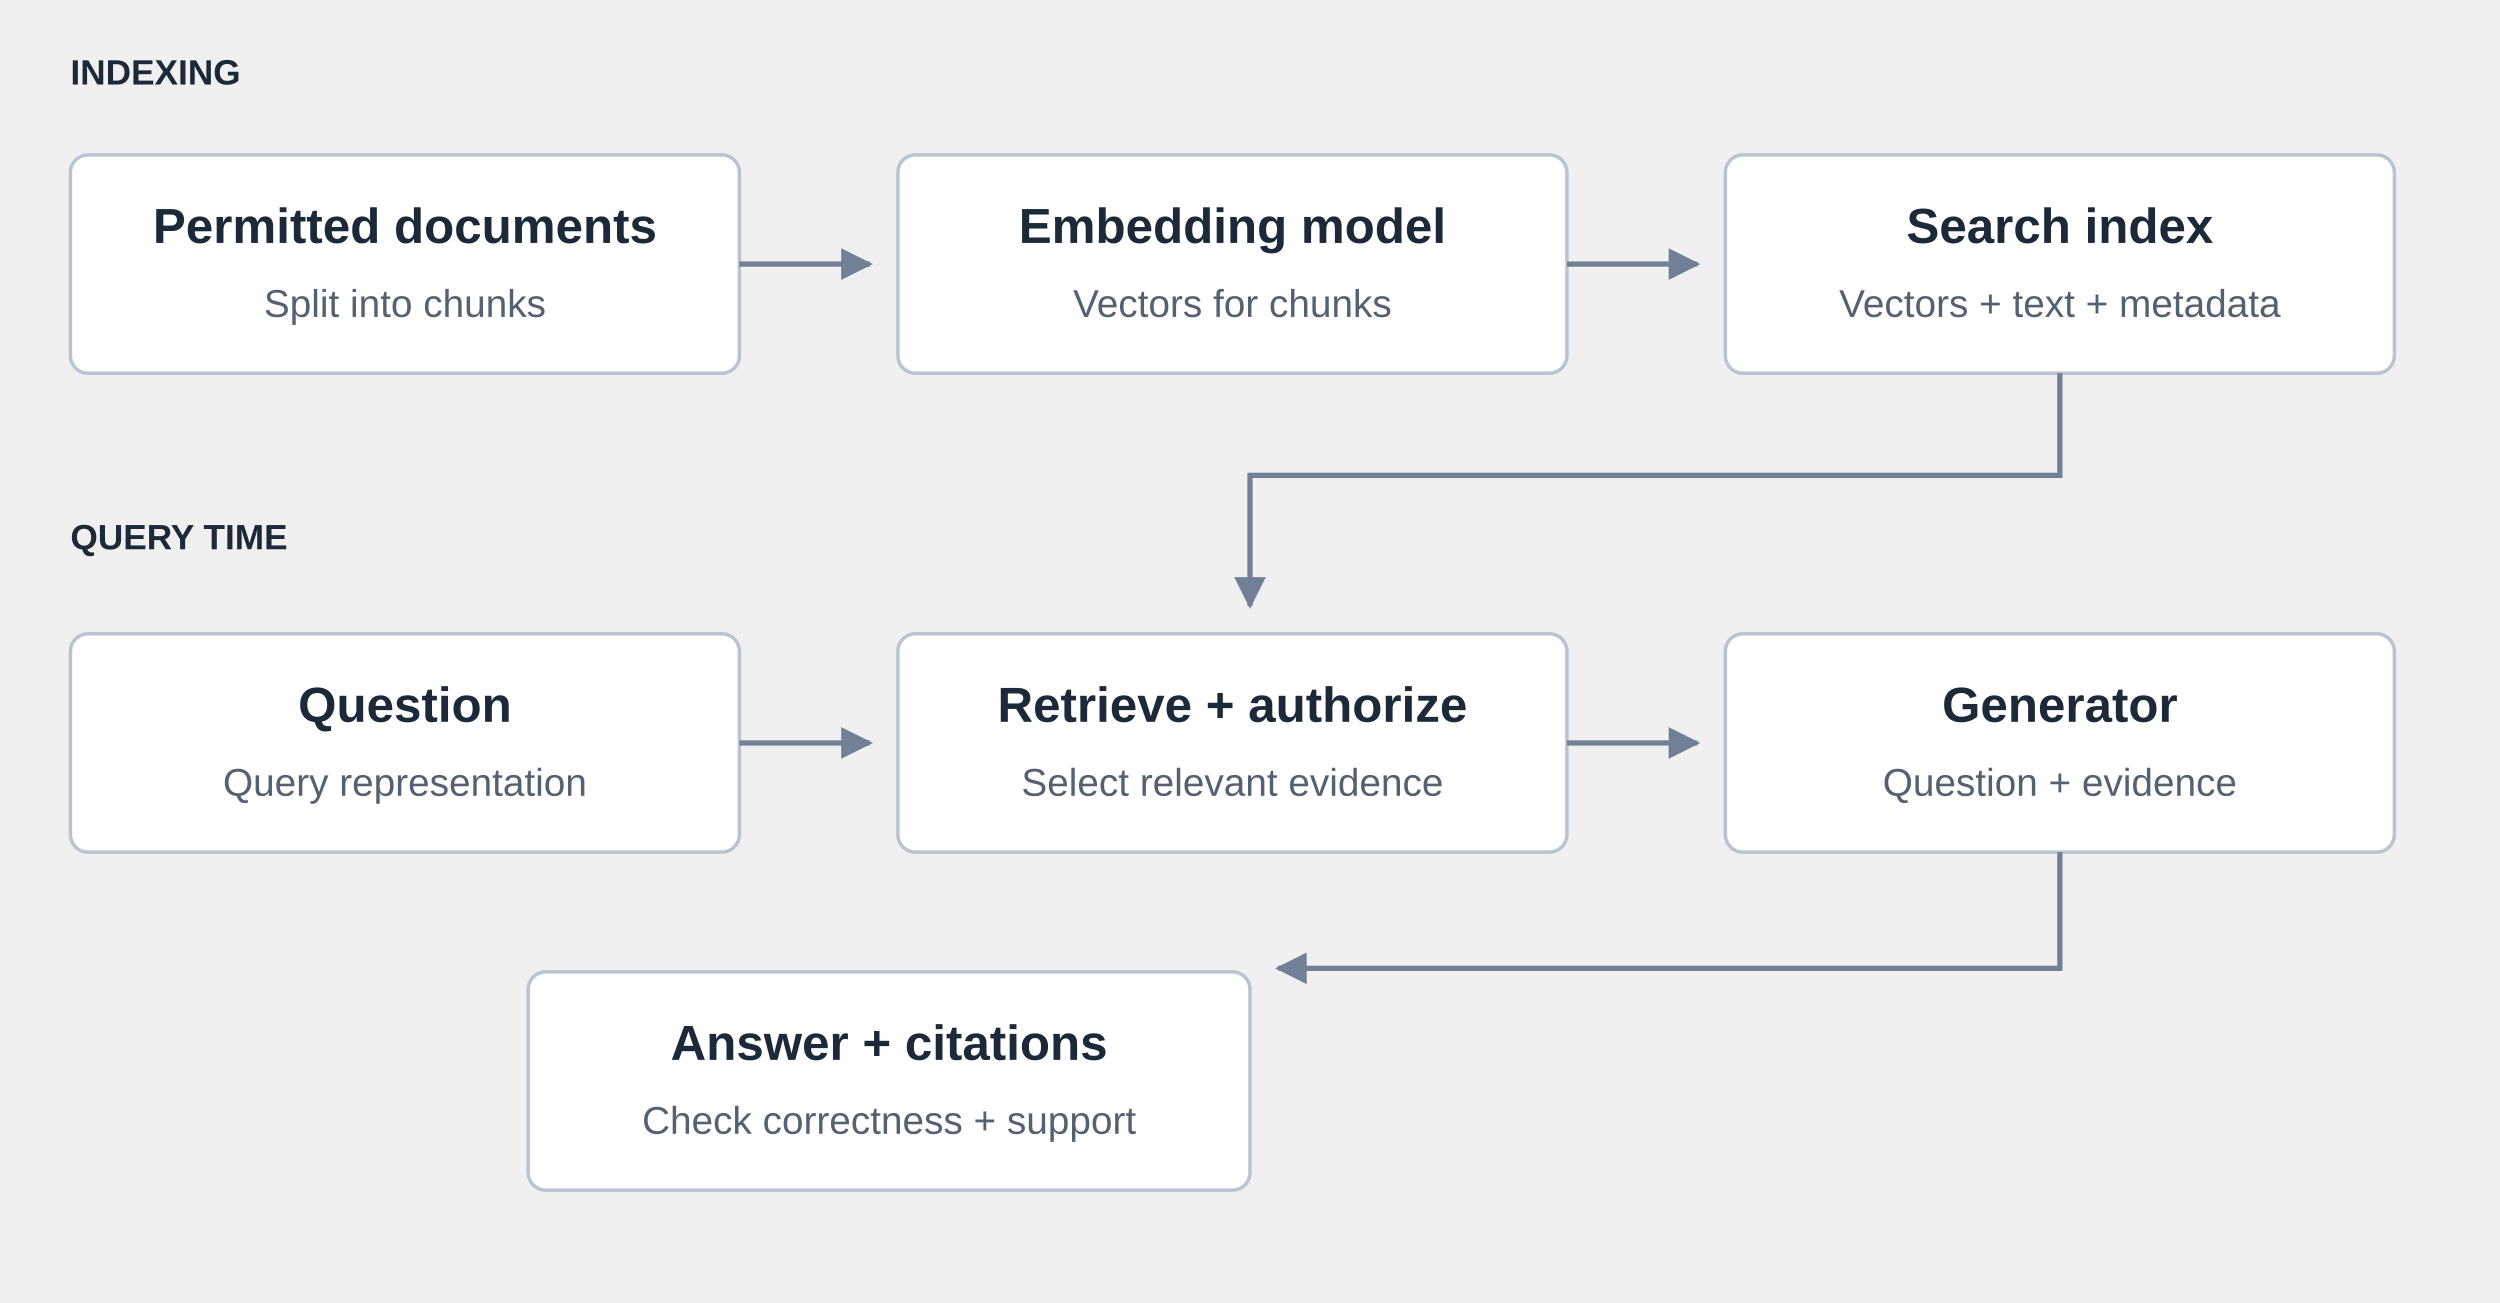
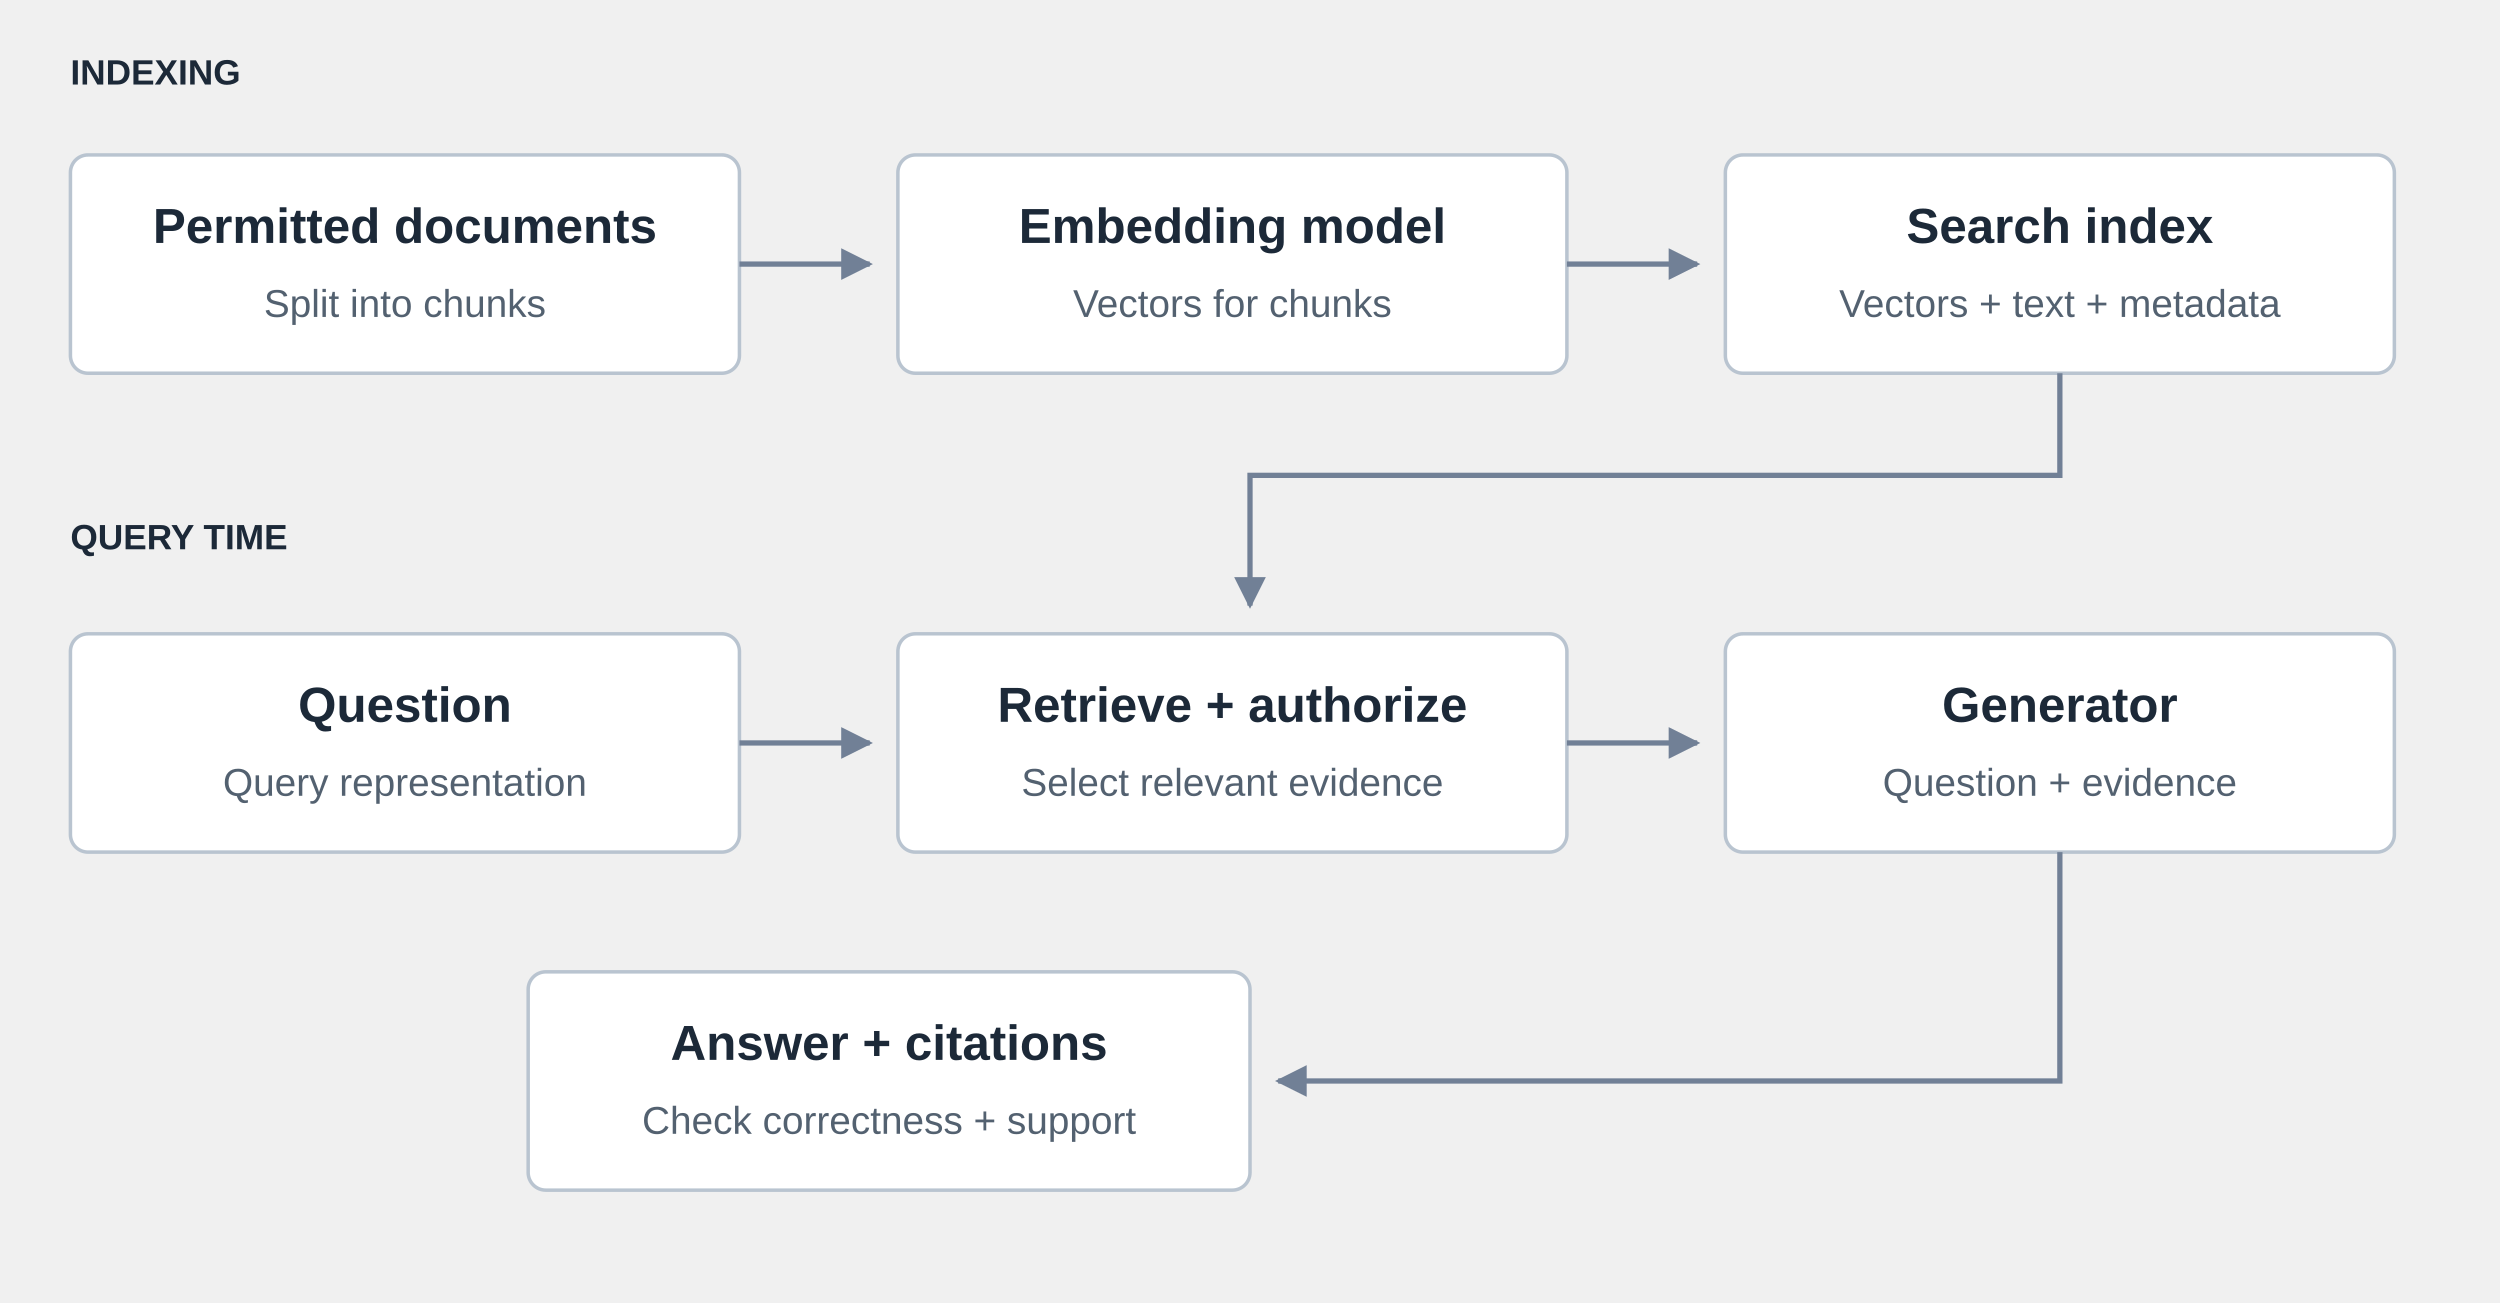
<svg xmlns="http://www.w3.org/2000/svg" viewBox="0 0 710 370" role="img" aria-labelledby="t-rag-pipeline d-rag-pipeline">
  <defs>
    <marker id="a-rag-pipeline" viewBox="0 0 10 10" refX="9" refY="5" markerWidth="6" markerHeight="6" orient="auto">
      <path d="M0 0L10 5L0 10" fill="#718096" />
    </marker>
  </defs>
  <text x="20" y="24" text-anchor="start" font-family="Arial,sans-serif" font-size="10" font-weight="600" fill="#1c2938">INDEXING</text>
  <rect x="20" y="44" width="190" height="62" rx="5" fill="#fff" stroke="#b9c4d0" />
  <text x="115.0" y="69" text-anchor="middle" font-family="Arial,sans-serif" font-size="14" font-weight="600" fill="#1c2938">Permitted documents</text>
  <text x="115.0" y="90" text-anchor="middle" font-family="Arial,sans-serif" font-size="11" font-weight="400" fill="#536170">Split into chunks</text>
  <rect x="255" y="44" width="190" height="62" rx="5" fill="#fff" stroke="#b9c4d0" />
  <text x="350.0" y="69" text-anchor="middle" font-family="Arial,sans-serif" font-size="14" font-weight="600" fill="#1c2938">Embedding model</text>
  <text x="350.0" y="90" text-anchor="middle" font-family="Arial,sans-serif" font-size="11" font-weight="400" fill="#536170">Vectors for chunks</text>
  <rect x="490" y="44" width="190" height="62" rx="5" fill="#fff" stroke="#b9c4d0" />
  <text x="585.0" y="69" text-anchor="middle" font-family="Arial,sans-serif" font-size="14" font-weight="600" fill="#1c2938">Search index</text>
  <text x="585.0" y="90" text-anchor="middle" font-family="Arial,sans-serif" font-size="11" font-weight="400" fill="#536170">Vectors + text + metadata</text>
  <path d="M210 75 H247" fill="none" stroke="#718096" stroke-width="1.5" marker-end="url(#a-rag-pipeline)" />
  <path d="M445 75 H482" fill="none" stroke="#718096" stroke-width="1.5" marker-end="url(#a-rag-pipeline)" />
  <text x="20" y="156" text-anchor="start" font-family="Arial,sans-serif" font-size="10" font-weight="600" fill="#1c2938">QUERY TIME</text>
  <rect x="20" y="180" width="190" height="62" rx="5" fill="#fff" stroke="#b9c4d0" />
  <text x="115.0" y="205" text-anchor="middle" font-family="Arial,sans-serif" font-size="14" font-weight="600" fill="#1c2938">Question</text>
  <text x="115.0" y="226" text-anchor="middle" font-family="Arial,sans-serif" font-size="11" font-weight="400" fill="#536170">Query representation</text>
  <rect x="255" y="180" width="190" height="62" rx="5" fill="#fff" stroke="#b9c4d0" />
  <text x="350.0" y="205" text-anchor="middle" font-family="Arial,sans-serif" font-size="14" font-weight="600" fill="#1c2938">Retrieve + authorize</text>
  <text x="350.0" y="226" text-anchor="middle" font-family="Arial,sans-serif" font-size="11" font-weight="400" fill="#536170">Select relevant evidence</text>
  <rect x="490" y="180" width="190" height="62" rx="5" fill="#fff" stroke="#b9c4d0" />
  <text x="585.0" y="205" text-anchor="middle" font-family="Arial,sans-serif" font-size="14" font-weight="600" fill="#1c2938">Generator</text>
  <text x="585.0" y="226" text-anchor="middle" font-family="Arial,sans-serif" font-size="11" font-weight="400" fill="#536170">Question + evidence</text>
  <path d="M210 211 H247" fill="none" stroke="#718096" stroke-width="1.5" marker-end="url(#a-rag-pipeline)" />
  <path d="M445 211 H482" fill="none" stroke="#718096" stroke-width="1.5" marker-end="url(#a-rag-pipeline)" />
  <path d="M585 106 V135 H355 V172" fill="none" stroke="#718096" stroke-width="1.5" marker-end="url(#a-rag-pipeline)" />
-   <path d="M585 242 V275 H363" fill="none" stroke="#718096" stroke-width="1.5" marker-end="url(#a-rag-pipeline)" />
+   <path d="M585 242 V307 H363" fill="none" stroke="#718096" stroke-width="1.5" marker-end="url(#a-rag-pipeline)" />
  <rect x="150" y="276" width="205" height="62" rx="5" fill="#fff" stroke="#b9c4d0" />
  <text x="252.5" y="301" text-anchor="middle" font-family="Arial,sans-serif" font-size="14" font-weight="600" fill="#1c2938">Answer + citations</text>
  <text x="252.5" y="322" text-anchor="middle" font-family="Arial,sans-serif" font-size="11" font-weight="400" fill="#536170">Check correctness + support</text>
</svg>
